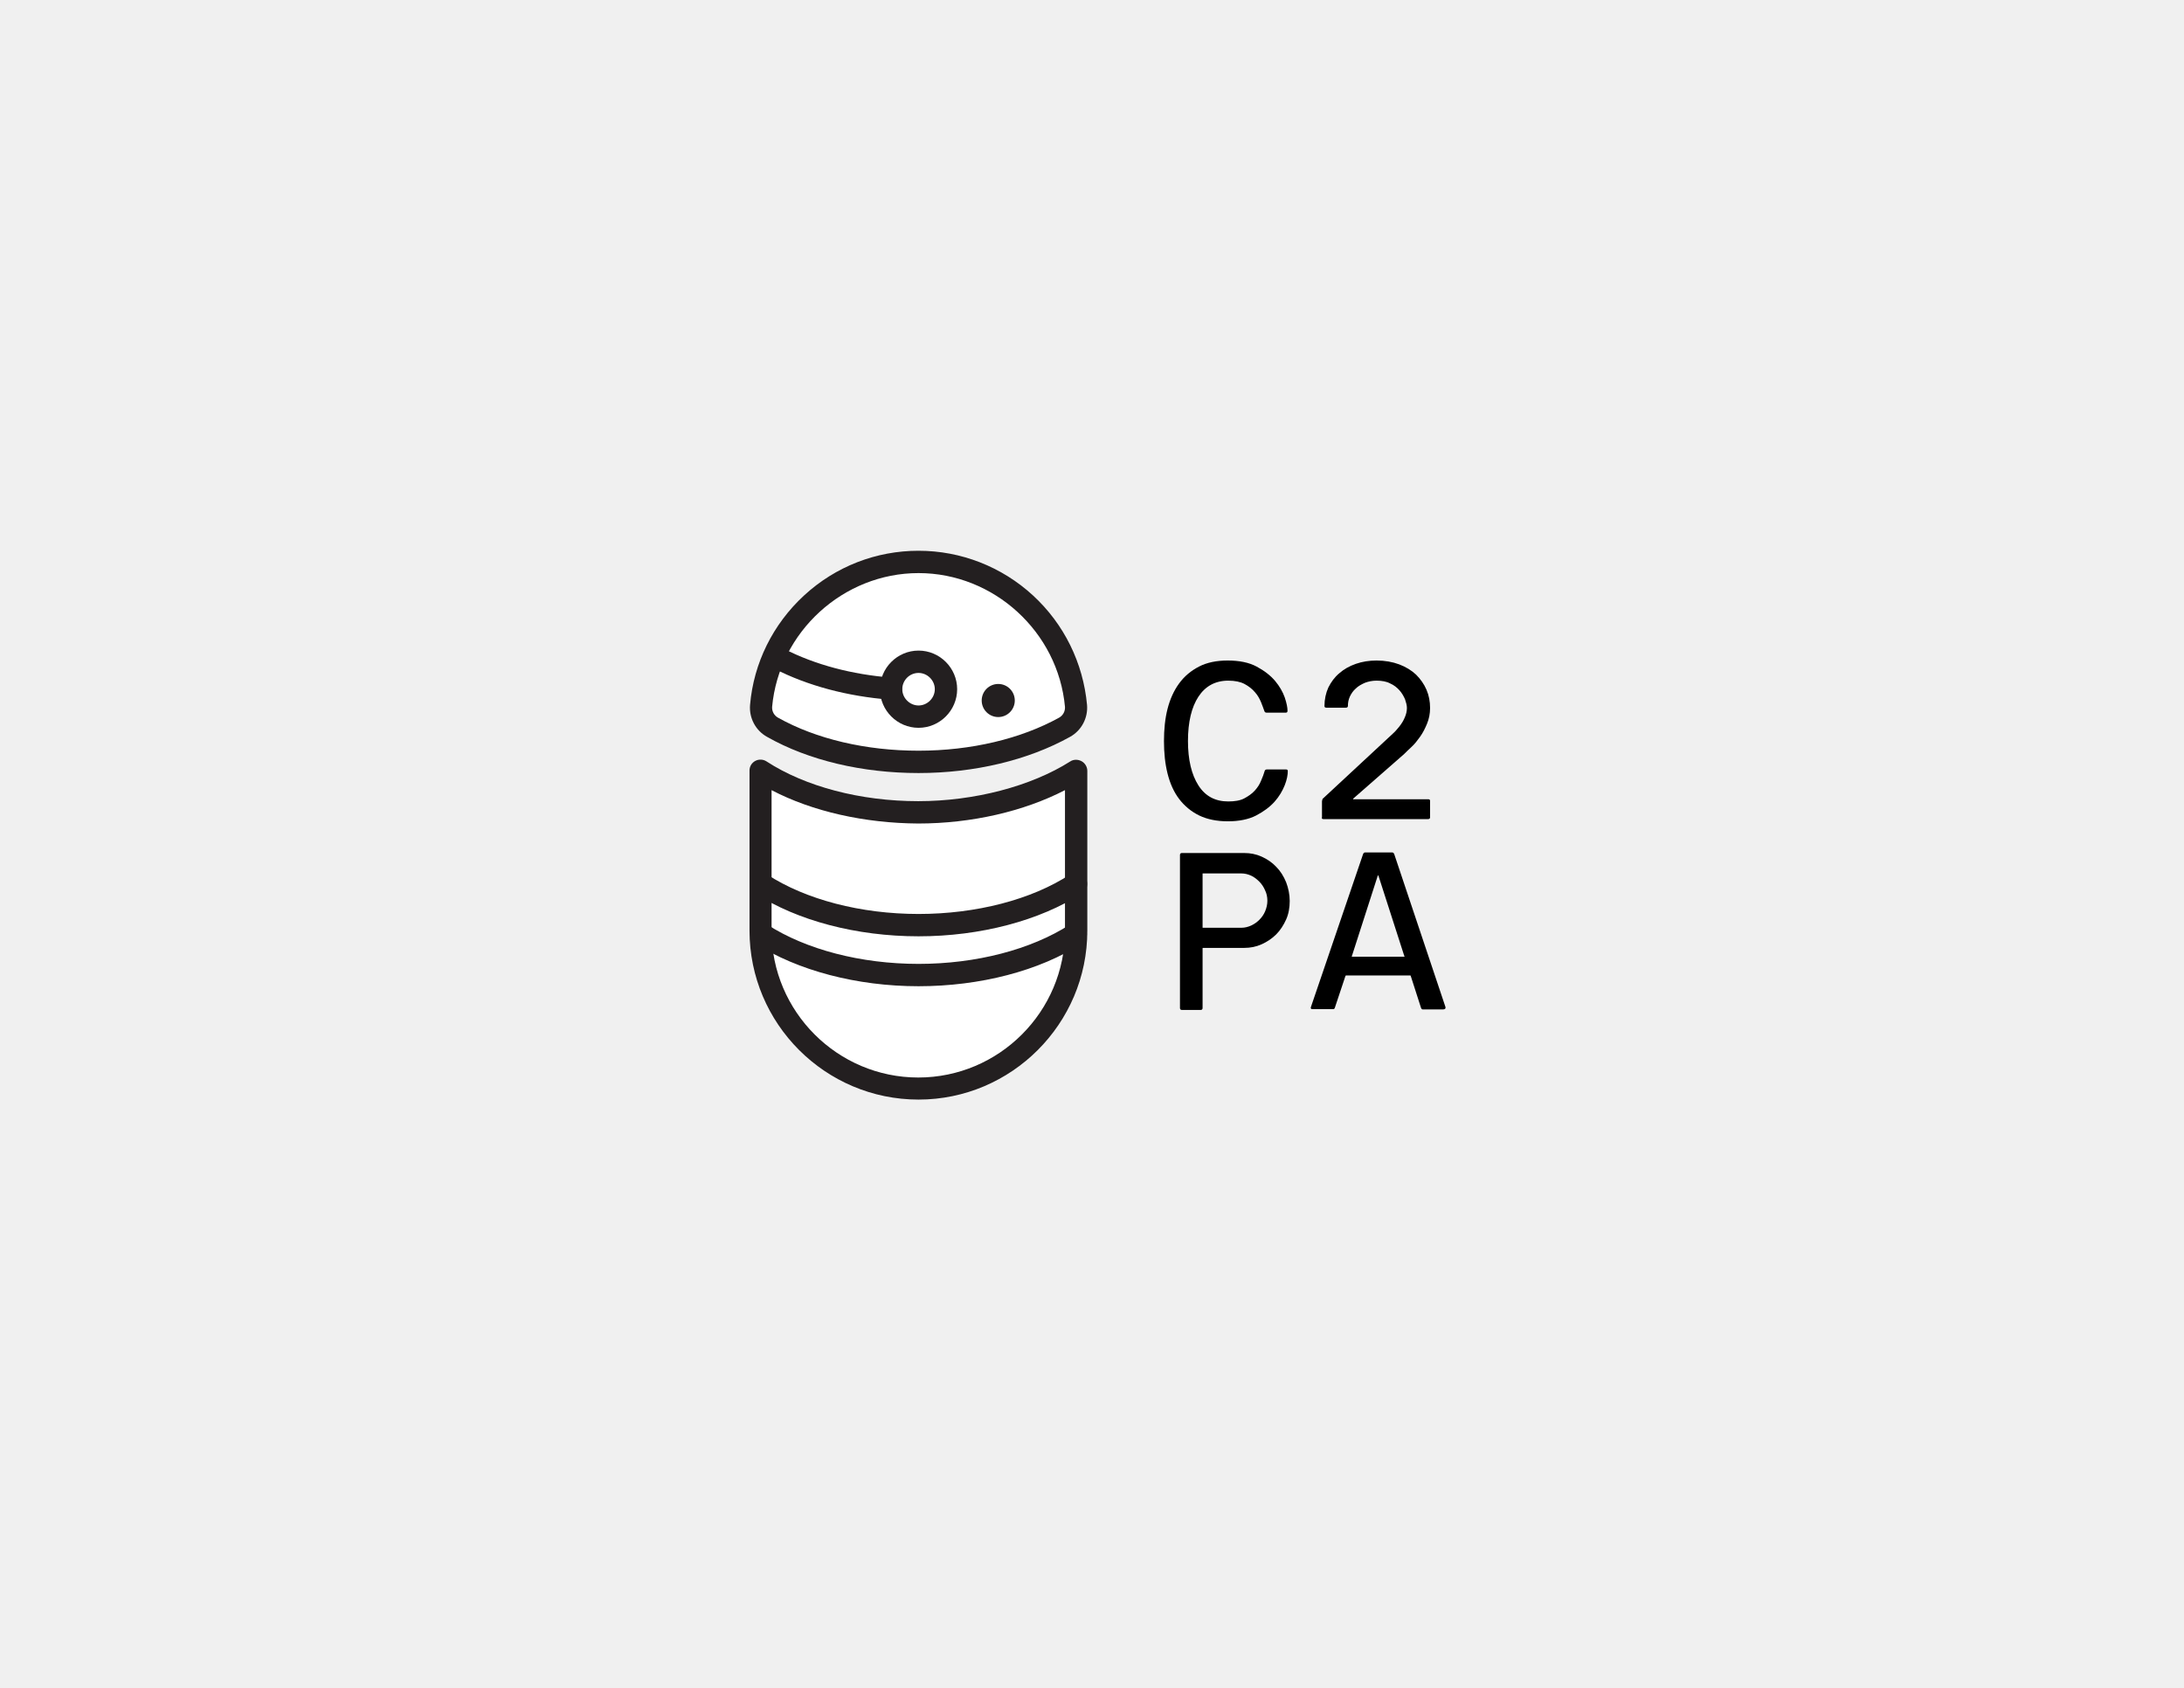
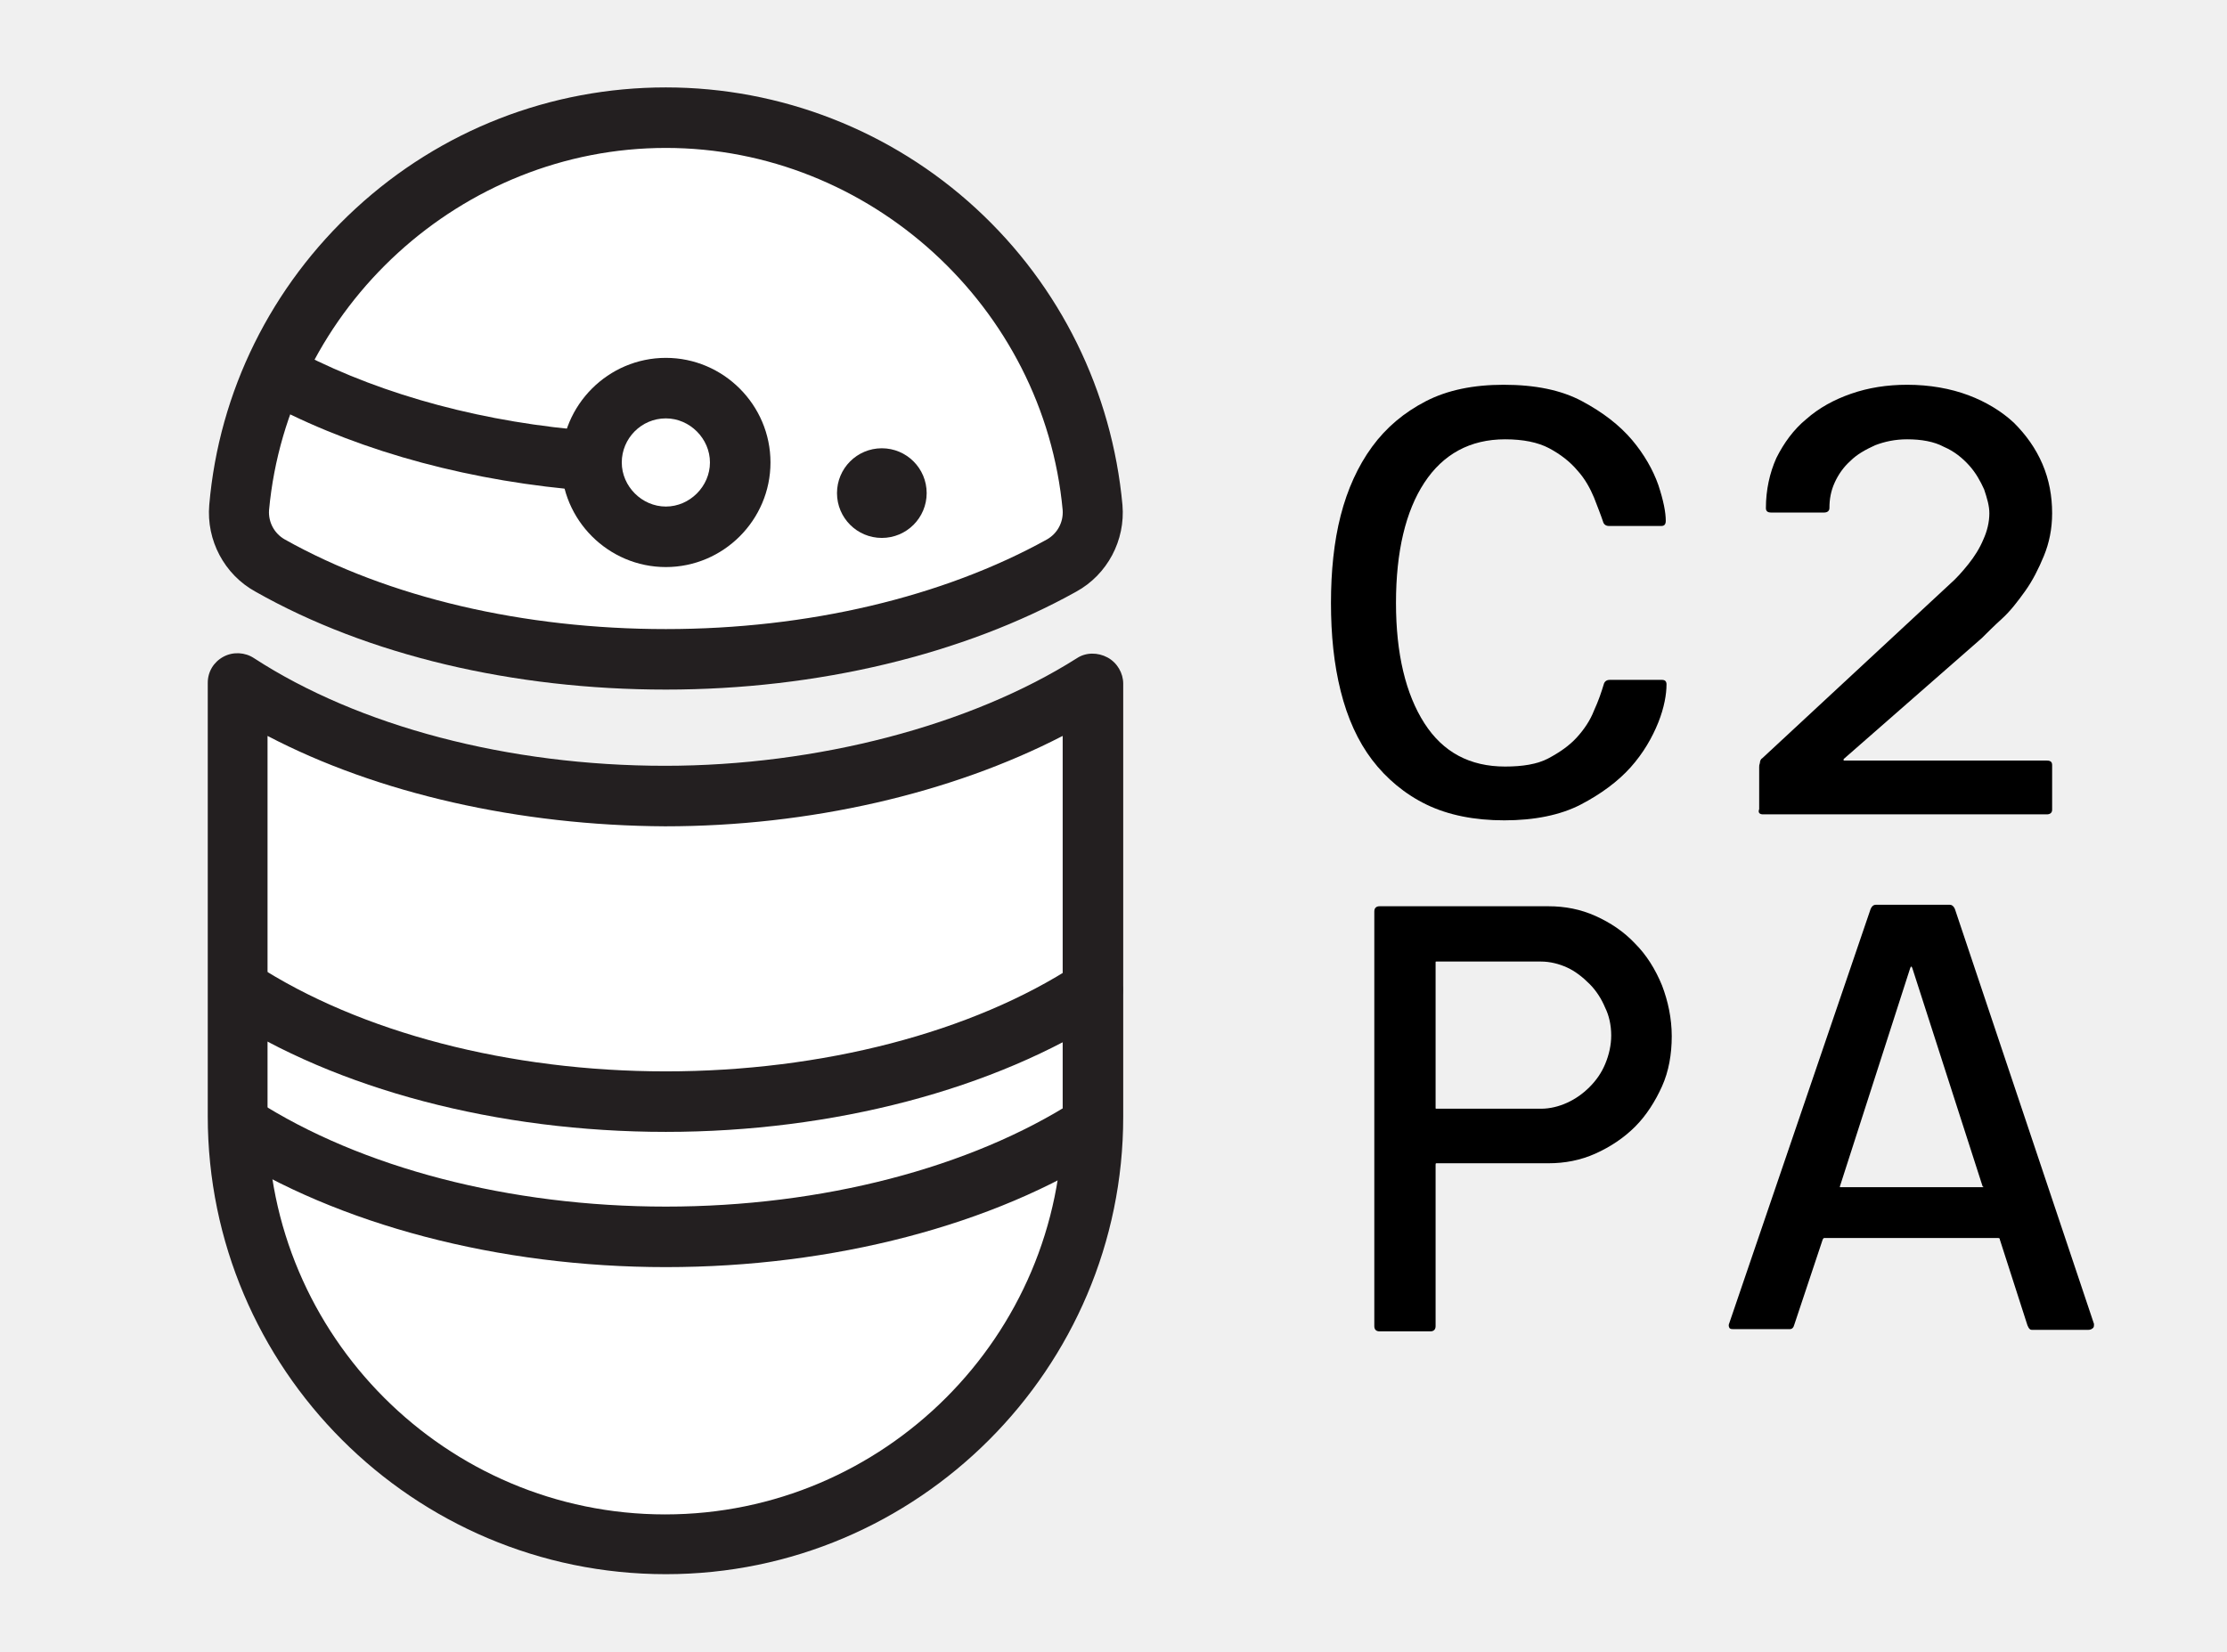
- <svg xmlns="http://www.w3.org/2000/svg" version="1.1" id="Layer_1" x="0px" y="0px" viewBox="0 0 792 612" style="enable-background:new 0 0 792 612;" xml:space="preserve">
+ <svg xmlns="http://www.w3.org/2000/svg" version="1.1" id="Layer_1" x="0px" y="0px" viewBox="0 0 298 221" style="enable-background:new 0 0 298 221;" xml:space="preserve">
  <style type="text/css">
	.st0{fill:#FFFFFF;}
	.st1{fill:#231F20;}
	.st2{fill:none;stroke:#231F20;stroke-width:8.07;stroke-linecap:round;stroke-linejoin:round;stroke-miterlimit:10;}
</style>
  <g>
-     <path class="st0" d="M390.3,279.4v58c0,31.6-25.6,57.2-57.2,57.2h0c-31.6,0-57.2-25.6-57.2-57.2l0-58c14.1,9.2,34.5,15,57.2,15   C355.4,294.5,376.2,288.4,390.3,279.4z" />
-     <path class="st0" d="M390.2,255.9c0.3,3.2-1.4,6.2-4.1,7.7c-13.8,7.7-32.4,12.6-53,12.6s-39.1-4.8-53-12.6   c-2.8-1.6-4.4-4.6-4.1-7.7c2.6-29.2,27.2-52.2,57.1-52.2h0C363,203.7,387.6,226.7,390.2,255.9z" />
-     <circle class="st0" cx="333.1" cy="249.9" r="10" />
-     <path class="st0" d="M275.8,261.1" />
+     <path class="st0" d="M146.3,91.4v58c0,31.6-25.6,57.2-57.2,57.2l0,0c-31.6,0-57.2-25.6-57.2-57.2v-58c14.1,9.2,34.5,15,57.2,15   C111.4,106.5,132.2,100.4,146.3,91.4z" />
+     <path class="st0" d="M146.2,67.9c0.3,3.2-1.4,6.2-4.1,7.7c-13.8,7.7-32.4,12.6-53,12.6s-39.1-4.8-53-12.6C33.3,74,31.7,71,32,67.9   c2.6-29.2,27.2-52.2,57.1-52.2l0,0C119,15.7,143.6,38.7,146.2,67.9z" />
+     <circle class="st0" cx="89.1" cy="61.9" r="10" />
+     <path class="st0" d="M31.8,73.1" />
  </g>
  <g>
-     <circle class="st1" cx="362" cy="254" r="6" />
-     <path class="st1" d="M333.1,263.9c-7.7,0-14-6.3-14-14s6.3-14,14-14s14,6.3,14,14S340.8,263.9,333.1,263.9z M333.1,244   c-3.3,0-5.9,2.7-5.9,5.9s2.7,5.9,5.9,5.9s5.9-2.7,5.9-5.9S336.3,244,333.1,244z" />
-     <path class="st1" d="M333.1,398.7c-33.8,0-61.3-27.5-61.3-61.3v-58c0-1.5,0.8-2.8,2.1-3.5s2.9-0.6,4.1,0.2c14,9.1,34,14.4,55,14.4   c20.3,0,40.9-5.4,55.1-14.4c1.2-0.8,2.8-0.8,4.1-0.1c1.3,0.7,2.1,2.1,2.1,3.5v58C394.3,371.2,366.8,398.7,333.1,398.7z    M279.8,286.5v51c0,29.3,23.9,53.2,53.2,53.2s53.2-23.9,53.2-53.2v-51c-14.9,7.7-33.9,12.1-53.2,12.1   C313.5,298.5,294.5,294.2,279.8,286.5z" />
-     <path class="st1" d="M333.1,280.3c-20.4,0-39.9-4.6-54.9-13.1c-4.2-2.3-6.6-6.9-6.2-11.6c1.3-15.2,8.3-29.3,19.6-39.7   c11.4-10.5,26.1-16.2,41.5-16.2s30.2,5.8,41.5,16.2c11.3,10.4,18.2,24.5,19.6,39.7l0,0c0.4,4.7-2,9.3-6.2,11.6   C372.9,275.6,353.4,280.3,333.1,280.3z M333.1,207.8c-27.3,0-50.6,21.3-53.1,48.5c-0.1,1.6,0.7,3.1,2.1,3.9c13.9,7.8,32,12,51,12   s37.1-4.3,51-12c1.4-0.8,2.2-2.3,2.1-3.9l0,0C383.7,229.1,360.4,207.8,333.1,207.8z" />
-     <path class="st1" d="M323.1,253.7c-0.1,0-0.2,0-0.3,0c-15.5-1.2-30.1-5.1-42.1-11.3c-2-1-2.8-3.5-1.7-5.4c1-2,3.5-2.8,5.4-1.7   c11.1,5.7,24.6,9.3,39,10.4c2.2,0.2,3.9,2.1,3.7,4.3C327,252.1,325.2,253.7,323.1,253.7z" />
-     <path class="st1" d="M333.1,339.5c-22.5,0-44.1-5.7-59.3-15.6c-1.9-1.2-2.4-3.7-1.2-5.6s3.7-2.4,5.6-1.2c14,9.1,34,14.3,54.9,14.3   s41-5.2,54.9-14.3c1.9-1.2,4.4-0.7,5.6,1.2c1.2,1.9,0.7,4.4-1.2,5.6C377.1,333.8,355.5,339.5,333.1,339.5z" />
-     <path class="st1" d="M333.1,357.6c-22.4,0-43.9-5.7-59.2-15.5c-1.9-1.2-2.4-3.7-1.2-5.6s3.7-2.4,5.6-1.2c14,9,33.9,14.2,54.8,14.2   s40.8-5.2,54.8-14.2c1.9-1.2,4.4-0.7,5.6,1.2c1.2,1.9,0.7,4.4-1.2,5.6C377,352,355.4,357.6,333.1,357.6z" />
-     <path class="st2" d="M275.8,261.1" />
+     <circle class="st1" cx="118" cy="66" r="6" />
+     <path class="st1" d="M89.1,75.9c-7.7,0-14-6.3-14-14s6.3-14,14-14s14,6.3,14,14C103.1,69.6,96.8,75.9,89.1,75.9z M89.1,56   c-3.3,0-5.9,2.7-5.9,5.9s2.7,5.9,5.9,5.9s5.9-2.7,5.9-5.9S92.3,56,89.1,56z" />
+     <path class="st1" d="M89.1,210.7c-33.8,0-61.3-27.5-61.3-61.3v-58c0-1.5,0.8-2.8,2.1-3.5s2.9-0.6,4.1,0.2c14,9.1,34,14.4,55,14.4   c20.3,0,40.9-5.4,55.1-14.4c1.2-0.8,2.8-0.8,4.1-0.1c1.3,0.7,2.1,2.1,2.1,3.5v58C150.3,183.2,122.8,210.7,89.1,210.7z M35.8,98.5   v51c0,29.3,23.9,53.2,53.2,53.2s53.2-23.9,53.2-53.2v-51c-14.9,7.7-33.9,12.1-53.2,12.1C69.5,110.5,50.5,106.2,35.8,98.5z" />
+     <path class="st1" d="M89.1,92.3c-20.4,0-39.9-4.6-54.9-13.1c-4.2-2.3-6.6-6.9-6.2-11.6c1.3-15.2,8.3-29.3,19.6-39.7   C59,17.4,73.7,11.7,89.1,11.7s30.2,5.8,41.5,16.2s18.2,24.5,19.6,39.7l0,0c0.4,4.7-2,9.3-6.2,11.6C128.9,87.6,109.4,92.3,89.1,92.3   z M89.1,19.8c-27.3,0-50.6,21.3-53.1,48.5c-0.1,1.6,0.7,3.1,2.1,3.9c13.9,7.8,32,12,51,12s37.1-4.3,51-12c1.4-0.8,2.2-2.3,2.1-3.9   l0,0C139.7,41.1,116.4,19.8,89.1,19.8z" />
+     <path class="st1" d="M79.1,65.7c-0.1,0-0.2,0-0.3,0c-15.5-1.2-30.1-5.1-42.1-11.3c-2-1-2.8-3.5-1.7-5.4c1-2,3.5-2.8,5.4-1.7   c11.1,5.7,24.6,9.3,39,10.4c2.2,0.2,3.9,2.1,3.7,4.3C83,64.1,81.2,65.7,79.1,65.7z" />
+     <path class="st1" d="M89.1,151.5c-22.5,0-44.1-5.7-59.3-15.6c-1.9-1.2-2.4-3.7-1.2-5.6s3.7-2.4,5.6-1.2c14,9.1,34,14.3,54.9,14.3   s41-5.2,54.9-14.3c1.9-1.2,4.4-0.7,5.6,1.2c1.2,1.9,0.7,4.4-1.2,5.6C133.1,145.8,111.5,151.5,89.1,151.5z" />
+     <path class="st1" d="M89.1,169.6c-22.4,0-43.9-5.7-59.2-15.5c-1.9-1.2-2.4-3.7-1.2-5.6s3.7-2.4,5.6-1.2c14,9,33.9,14.2,54.8,14.2   s40.8-5.2,54.8-14.2c1.9-1.2,4.4-0.7,5.6,1.2c1.2,1.9,0.7,4.4-1.2,5.6C133,164,111.4,169.6,89.1,169.6z" />
+     <path class="st2" d="M31.8,73.1" />
  </g>
  <g>
-     <path d="M434.9,295.7c2.9,1.4,6.4,2.1,10.4,2.1c4,0,7.5-0.7,10.2-2.1c2.7-1.4,5-3.1,6.7-5c1.7-1.9,2.9-4,3.7-6s1.1-3.8,1.1-5.1   c0-0.4-0.2-0.6-0.6-0.6h-7c-0.4,0-0.7,0.2-0.8,0.6c-0.3,1-0.7,2.2-1.3,3.5c-0.5,1.3-1.3,2.5-2.3,3.6c-1,1.1-2.3,2-3.8,2.8   c-1.5,0.8-3.5,1.1-5.8,1.1c-4.7,0-8.3-1.9-10.8-5.8c-2.5-3.9-3.8-9.3-3.8-16.1c0-6.9,1.3-12.3,3.8-16.1c2.5-3.8,6.1-5.8,10.8-5.8   c2.4,0,4.4,0.4,5.9,1.2c1.5,0.8,2.8,1.8,3.8,3c1,1.1,1.7,2.4,2.2,3.6c0.5,1.3,0.9,2.3,1.2,3.2c0.1,0.4,0.4,0.6,0.8,0.6h7   c0.4,0,0.6-0.2,0.6-0.7c0-1.1-0.3-2.7-1-4.8c-0.7-2-1.9-4.1-3.5-6c-1.7-2-3.9-3.7-6.7-5.2c-2.8-1.5-6.3-2.2-10.5-2.2   c-4,0-7.5,0.7-10.4,2.2c-2.9,1.5-5.3,3.5-7.2,6.1c-1.9,2.6-3.3,5.7-4.2,9.2c-0.9,3.5-1.3,7.5-1.3,11.7c0,4.3,0.4,8.2,1.3,11.8   c0.9,3.6,2.3,6.7,4.2,9.2C429.5,292.2,432,294.3,434.9,295.7z" />
-     <path d="M479.9,297h38c0.4,0,0.7-0.2,0.7-0.6v-6c0-0.4-0.2-0.6-0.7-0.6h-27c-0.2,0-0.2,0-0.2,0c0-0.1,0-0.1,0-0.2l18.5-16.2   c0.7-0.7,1.6-1.6,2.7-2.6c1.1-1,2.1-2.3,3.1-3.7c1-1.4,1.8-3,2.5-4.7c0.7-1.7,1.1-3.6,1.1-5.7c0-2.3-0.4-4.5-1.3-6.6   c-0.9-2.1-2.2-3.9-3.8-5.5c-1.6-1.5-3.7-2.8-6.1-3.7c-2.4-0.9-5.2-1.4-8.2-1.4c-2.7,0-5.2,0.4-7.5,1.2c-2.3,0.8-4.3,1.9-6,3.4   c-1.7,1.4-3,3.2-4,5.2c-0.9,2-1.4,4.3-1.4,6.7c0,0.4,0.2,0.6,0.7,0.6h7.1c0.4,0,0.7-0.2,0.7-0.6c0-1.2,0.2-2.3,0.7-3.4   c0.5-1.1,1.2-2.1,2.1-2.9c0.9-0.9,2-1.5,3.3-2.1c1.3-0.5,2.7-0.8,4.3-0.8c1.9,0,3.6,0.3,4.9,1c1.4,0.6,2.5,1.5,3.4,2.5   c0.9,1,1.5,2.1,2,3.2c0.4,1.2,0.7,2.2,0.7,3.2c0,1.2-0.3,2.4-0.8,3.5c-0.5,1.2-1.2,2.3-2,3.3c-0.8,1-1.6,1.9-2.4,2.6l-25.2,23.4   c-0.2,0.1-0.3,0.4-0.3,0.6c-0.1,0.3-0.1,0.4-0.1,0.6v5.6C479.2,296.8,479.5,297,479.9,297z" />
-     <path d="M462.8,314.3c-1.5-1.6-3.3-2.8-5.3-3.7c-2-0.9-4.1-1.3-6.3-1.3h-22.6c-0.4,0-0.7,0.2-0.7,0.7v55.5c0,0.4,0.2,0.7,0.7,0.7   h6.8c0.4,0,0.7-0.2,0.7-0.7v-21.6c0-0.1,0-0.2,0.1-0.2h15c2.2,0,4.3-0.4,6.3-1.3c2-0.9,3.8-2.1,5.3-3.6c1.5-1.5,2.7-3.4,3.6-5.4   c0.9-2,1.3-4.3,1.3-6.7c0-2.4-0.5-4.7-1.3-6.8C465.5,317.7,464.3,315.8,462.8,314.3z M459.6,326.6c0,1.3-0.3,2.6-0.8,3.8   c-0.5,1.2-1.2,2.2-2.1,3.1c-0.9,0.9-1.9,1.6-3,2.1c-1.1,0.5-2.3,0.8-3.5,0.8h-14c-0.1,0-0.1,0-0.1-0.1v-19.5c0-0.1,0-0.1,0.1-0.1   h14c1.2,0,2.4,0.3,3.5,0.8c1.1,0.5,2.1,1.3,3,2.2c0.9,0.9,1.6,2,2.1,3.2C459.3,323.9,459.6,325.2,459.6,326.6z" />
-     <path d="M524.2,365.2l-18.6-55.5c-0.2-0.5-0.5-0.6-0.7-0.6H495c-0.2,0-0.5,0.1-0.7,0.6l-18.9,55.4c-0.1,0.2-0.1,0.4,0,0.6   c0.1,0.2,0.3,0.2,0.6,0.2h7.5c0.3,0,0.5-0.2,0.6-0.6l3.8-11.4c0.1-0.2,0.2-0.2,0.2-0.2h23.2c0.3,0,0.3,0.1,0.3,0.2l3.7,11.5   c0.2,0.5,0.4,0.6,0.6,0.6h7.5c0.3,0,0.5-0.1,0.6-0.2C524.2,365.7,524.2,365.5,524.2,365.2z M509.4,346.9c0,0-0.1,0-0.2,0h-18.8   c-0.1,0-0.2,0-0.2,0c0,0,0,0,0,0c0,0,0,0,0-0.1l9.4-29.2c0.1-0.3,0.2-0.3,0.3,0l9.4,29.2C509.4,346.8,509.4,346.9,509.4,346.9z" />
+     <path d="M190.9,107.7c2.9,1.4,6.4,2.1,10.4,2.1s7.5-0.7,10.2-2.1s5-3.1,6.7-5s2.9-4,3.7-6s1.1-3.8,1.1-5.1c0-0.4-0.2-0.6-0.6-0.6   h-7c-0.4,0-0.7,0.2-0.8,0.6c-0.3,1-0.7,2.2-1.3,3.5c-0.5,1.3-1.3,2.5-2.3,3.6s-2.3,2-3.8,2.8s-3.5,1.1-5.8,1.1   c-4.7,0-8.3-1.9-10.8-5.8s-3.8-9.3-3.8-16.1c0-6.9,1.3-12.3,3.8-16.1c2.5-3.8,6.1-5.8,10.8-5.8c2.4,0,4.4,0.4,5.9,1.2   s2.8,1.8,3.8,3c1,1.1,1.7,2.4,2.2,3.6c0.5,1.3,0.9,2.3,1.2,3.2c0.1,0.4,0.4,0.6,0.8,0.6h7c0.4,0,0.6-0.2,0.6-0.7   c0-1.1-0.3-2.7-1-4.8c-0.7-2-1.9-4.1-3.5-6c-1.7-2-3.9-3.7-6.7-5.2c-2.8-1.5-6.3-2.2-10.5-2.2c-4,0-7.5,0.7-10.4,2.2   s-5.3,3.5-7.2,6.1c-1.9,2.6-3.3,5.7-4.2,9.2c-0.9,3.5-1.3,7.5-1.3,11.7c0,4.3,0.4,8.2,1.3,11.8c0.9,3.6,2.3,6.7,4.2,9.2   C185.5,104.2,188,106.3,190.9,107.7z" />
+     <path d="M235.9,109h38c0.4,0,0.7-0.2,0.7-0.6v-6c0-0.4-0.2-0.6-0.7-0.6h-27c-0.2,0-0.2,0-0.2,0c0-0.1,0-0.1,0-0.2l18.5-16.2   c0.7-0.7,1.6-1.6,2.7-2.6c1.1-1,2.1-2.3,3.1-3.7c1-1.4,1.8-3,2.5-4.7s1.1-3.6,1.1-5.7c0-2.3-0.4-4.5-1.3-6.6   c-0.9-2.1-2.2-3.9-3.8-5.5c-1.6-1.5-3.7-2.8-6.1-3.7s-5.2-1.4-8.2-1.4c-2.7,0-5.2,0.4-7.5,1.2s-4.3,1.9-6,3.4c-1.7,1.4-3,3.2-4,5.2   c-0.9,2-1.4,4.3-1.4,6.7c0,0.4,0.2,0.6,0.7,0.6h7.1c0.4,0,0.7-0.2,0.7-0.6c0-1.2,0.2-2.3,0.7-3.4c0.5-1.1,1.2-2.1,2.1-2.9   c0.9-0.9,2-1.5,3.3-2.1c1.3-0.5,2.7-0.8,4.3-0.8c1.9,0,3.6,0.3,4.9,1c1.4,0.6,2.5,1.5,3.4,2.5s1.5,2.1,2,3.2   c0.4,1.2,0.7,2.2,0.7,3.2c0,1.2-0.3,2.4-0.8,3.5c-0.5,1.2-1.2,2.3-2,3.3s-1.6,1.9-2.4,2.6l-25.2,23.4c-0.2,0.1-0.3,0.4-0.3,0.6   c-0.1,0.3-0.1,0.4-0.1,0.6v5.6C235.2,108.8,235.5,109,235.9,109z" />
+     <path d="M218.8,126.3c-1.5-1.6-3.3-2.8-5.3-3.7c-2-0.9-4.1-1.3-6.3-1.3h-22.6c-0.4,0-0.7,0.2-0.7,0.7v55.5c0,0.4,0.2,0.7,0.7,0.7   h6.8c0.4,0,0.7-0.2,0.7-0.7v-21.6c0-0.1,0-0.2,0.1-0.2h15c2.2,0,4.3-0.4,6.3-1.3s3.8-2.1,5.3-3.6s2.7-3.4,3.6-5.4s1.3-4.3,1.3-6.7   c0-2.4-0.5-4.7-1.3-6.8C221.5,129.7,220.3,127.8,218.8,126.3z M215.6,138.6c0,1.3-0.3,2.6-0.8,3.8c-0.5,1.2-1.2,2.2-2.1,3.1   s-1.9,1.6-3,2.1s-2.3,0.8-3.5,0.8h-14c-0.1,0-0.1,0-0.1-0.1v-19.5c0-0.1,0-0.1,0.1-0.1h14c1.2,0,2.4,0.3,3.5,0.8s2.1,1.3,3,2.2   c0.9,0.9,1.6,2,2.1,3.2C215.3,135.9,215.6,137.2,215.6,138.6z" />
+     <path d="M280.2,177.2l-18.6-55.5c-0.2-0.5-0.5-0.6-0.7-0.6H251c-0.2,0-0.5,0.1-0.7,0.6l-18.9,55.4c-0.1,0.2-0.1,0.4,0,0.6   s0.3,0.2,0.6,0.2h7.5c0.3,0,0.5-0.2,0.6-0.6l3.8-11.4c0.1-0.2,0.2-0.2,0.2-0.2h23.2c0.3,0,0.3,0.1,0.3,0.2l3.7,11.5   c0.2,0.5,0.4,0.6,0.6,0.6h7.5c0.3,0,0.5-0.1,0.6-0.2C280.2,177.7,280.2,177.5,280.2,177.2z M265.4,158.9c0,0-0.1,0-0.2,0h-18.8   c-0.1,0-0.2,0-0.2,0l0,0c0,0,0,0,0-0.1l9.4-29.2c0.1-0.3,0.2-0.3,0.3,0l9.4,29.2C265.4,158.8,265.4,158.9,265.4,158.9z" />
  </g>
</svg>
